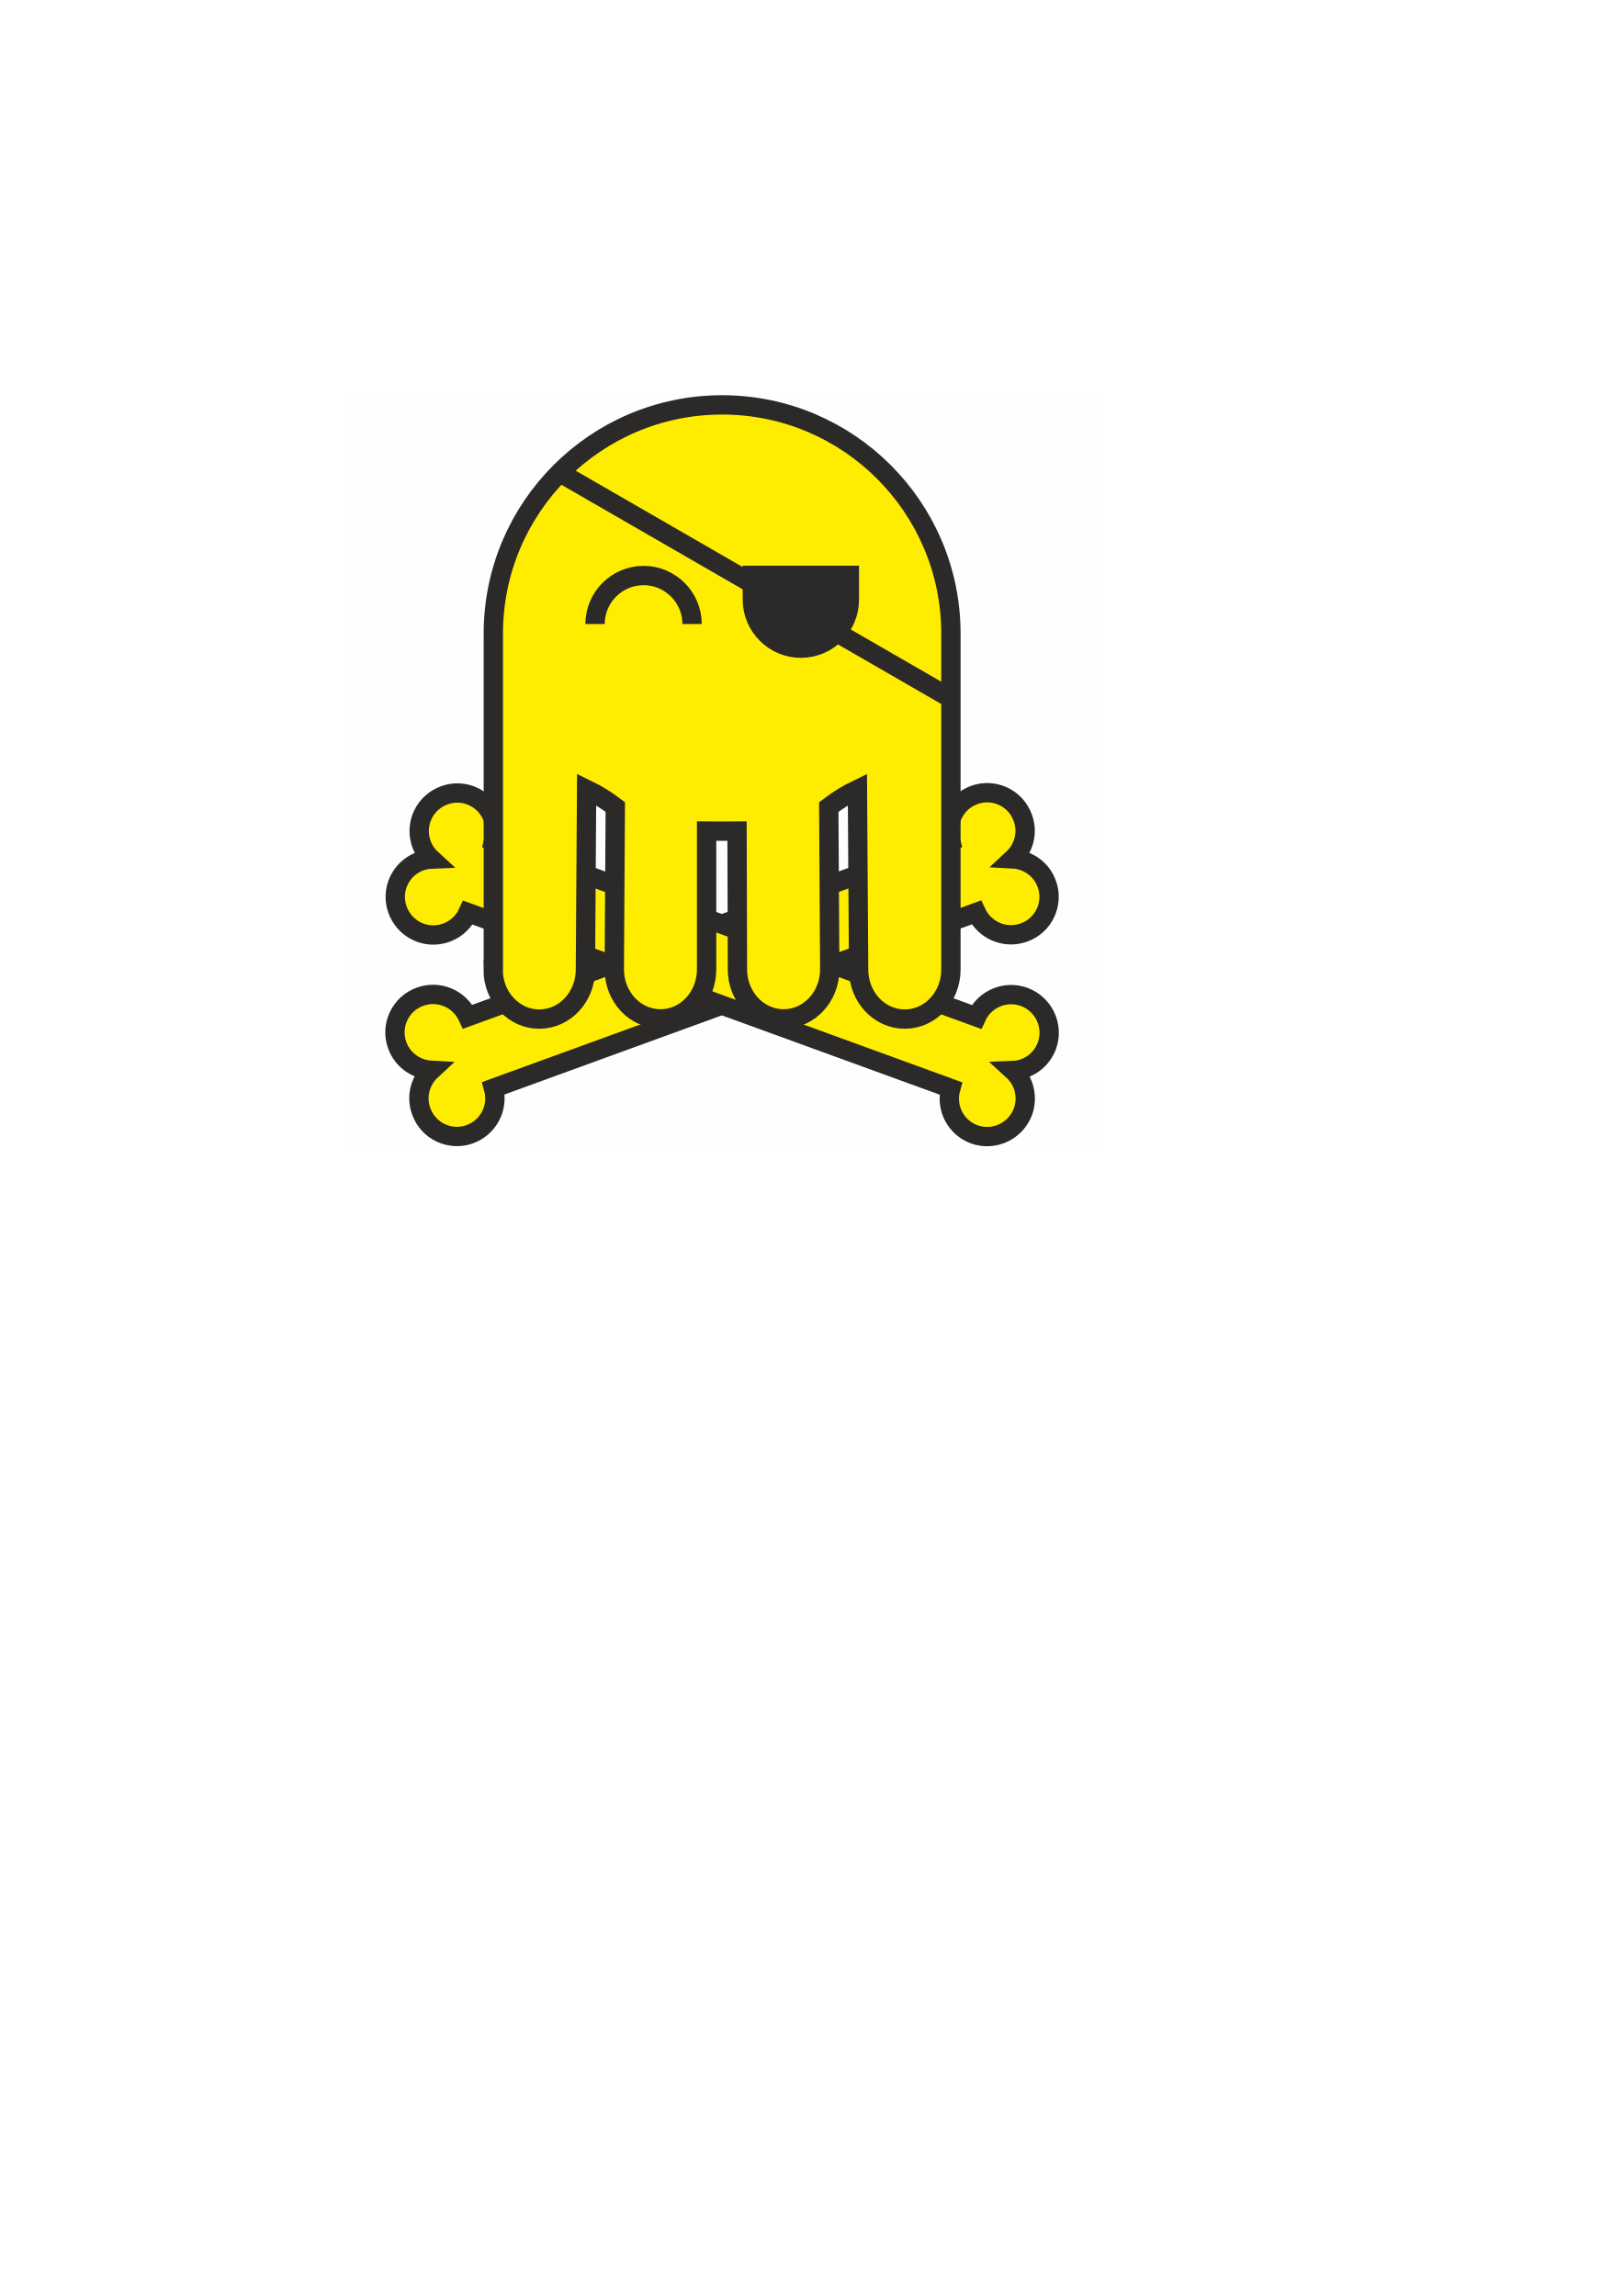
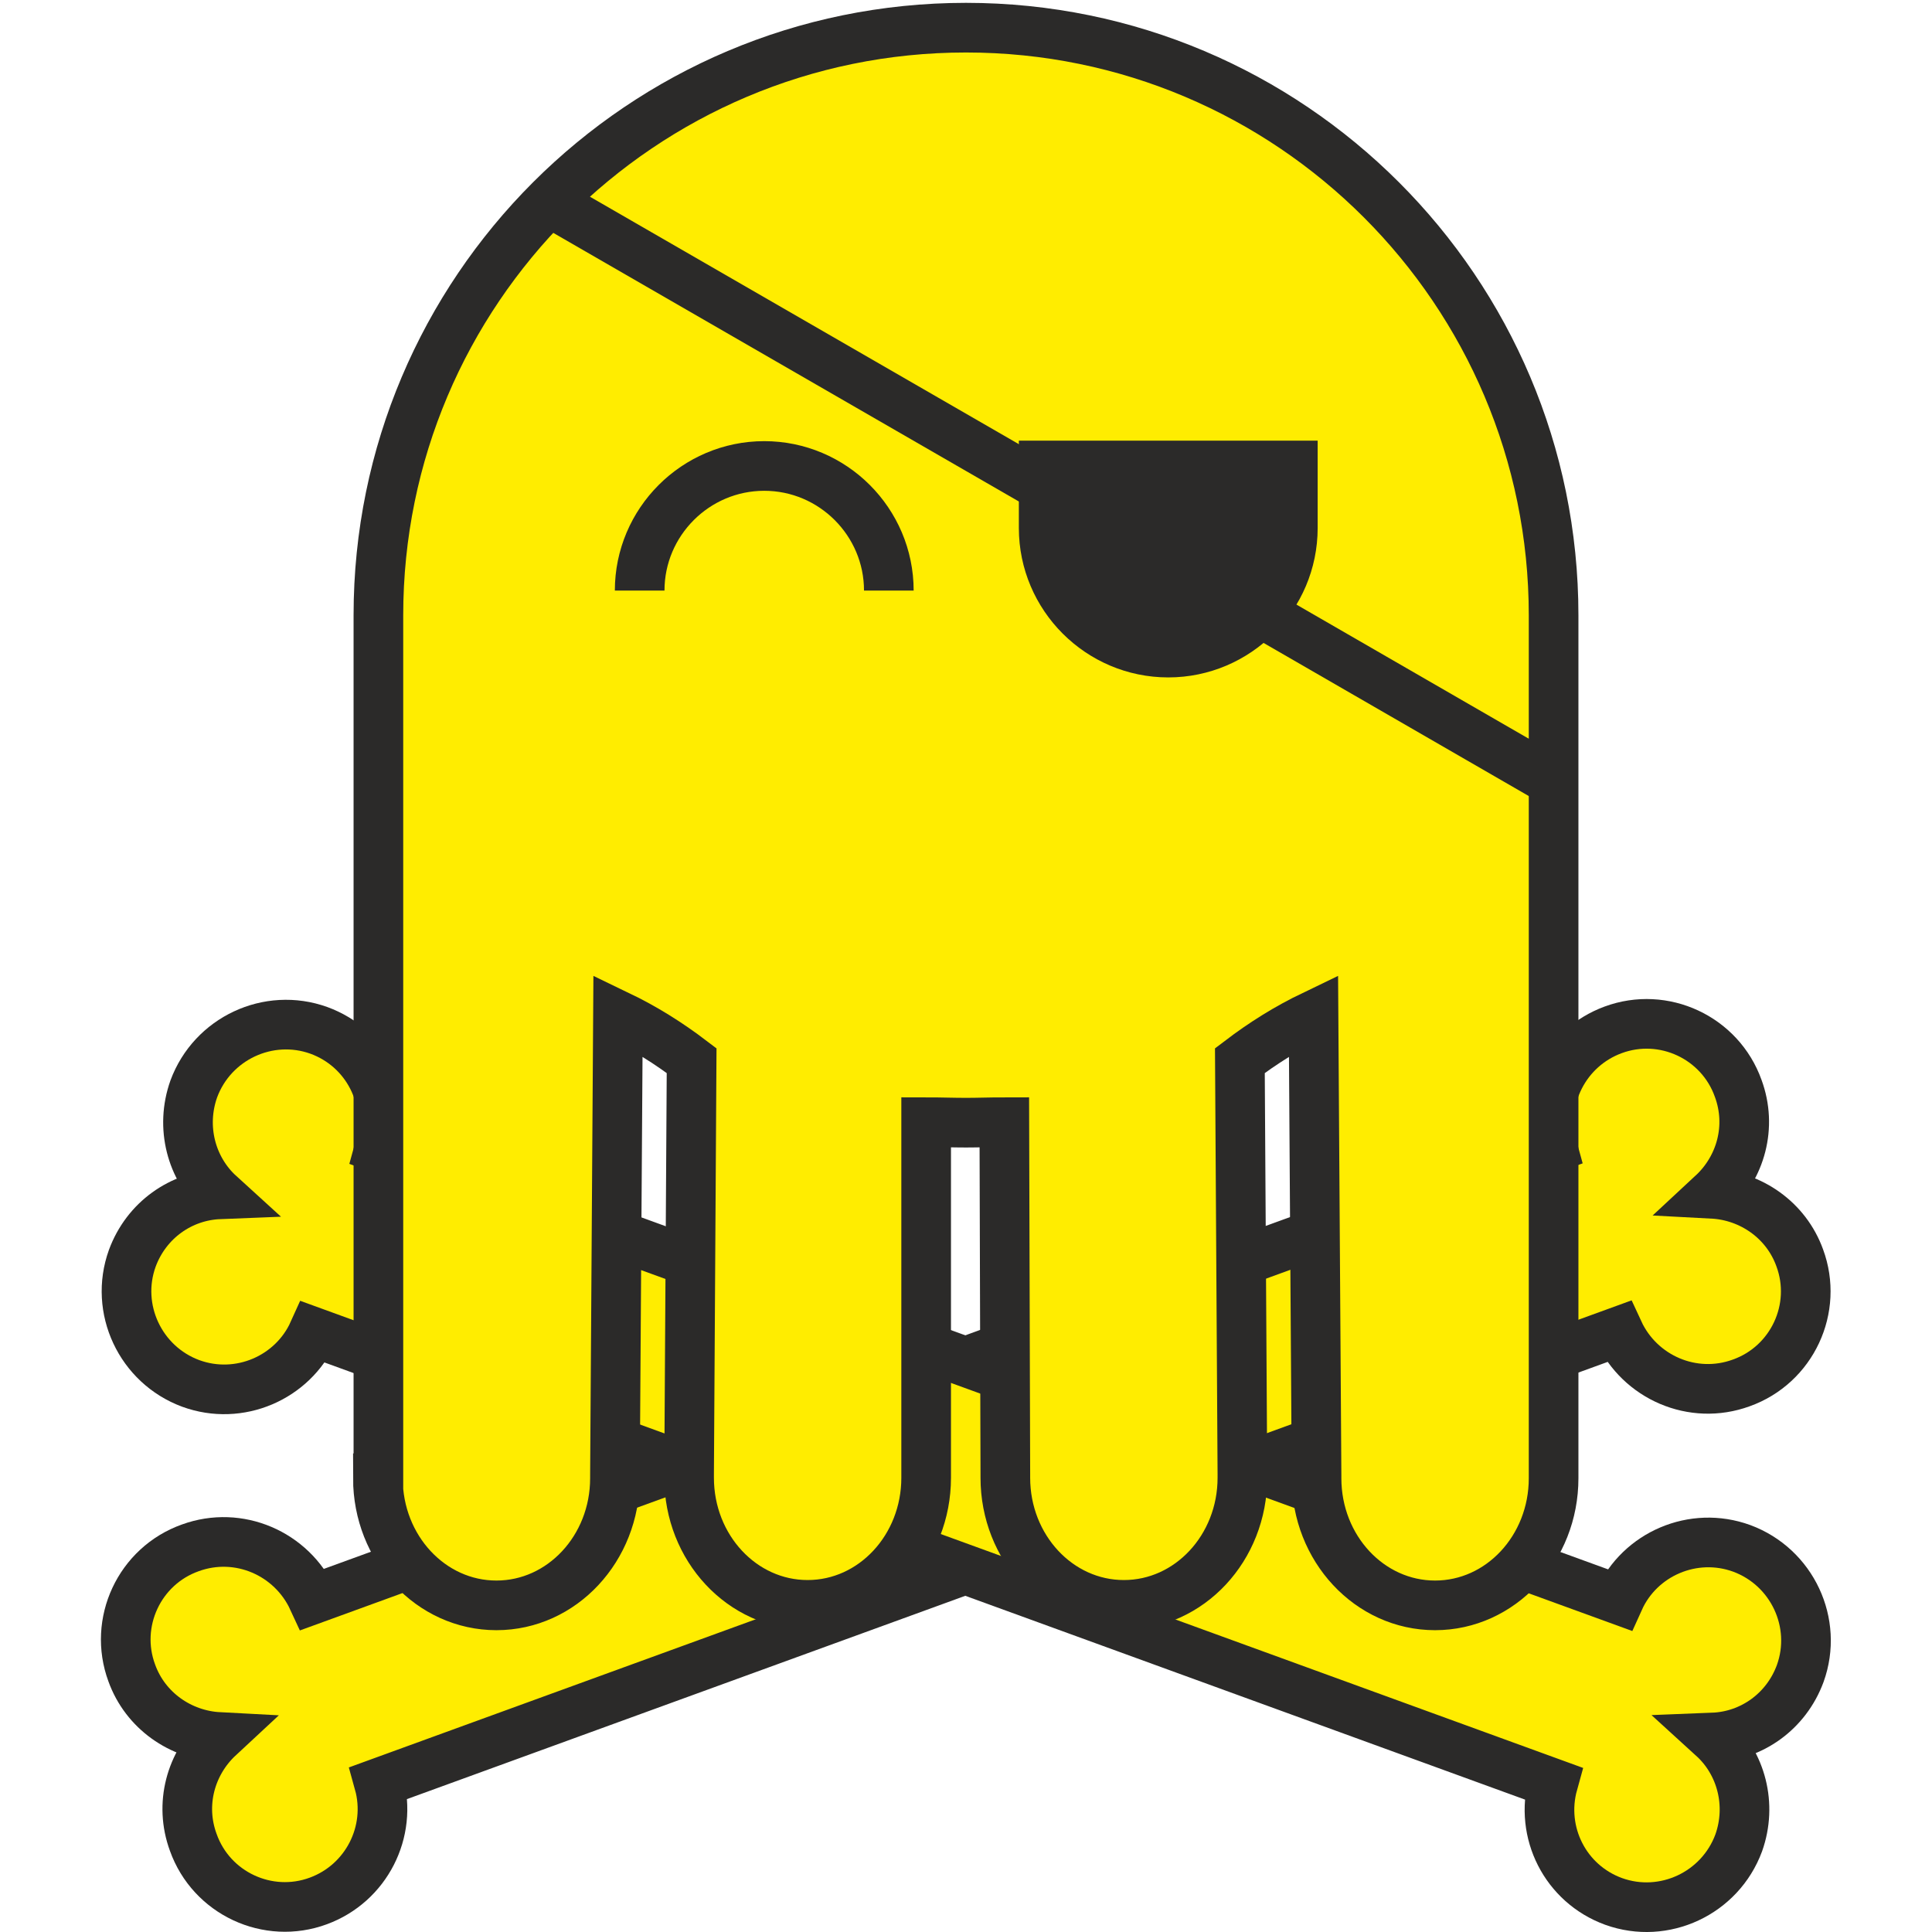
- <svg xmlns="http://www.w3.org/2000/svg" xml:space="preserve" width="8.268in" height="11.693in" version="1.1" style="shape-rendering:geometricPrecision; text-rendering:geometricPrecision; image-rendering:optimizeQuality; fill-rule:evenodd; clip-rule:evenodd" viewBox="0 0 8268 11693">
-   <defs>
-     <style type="text/css">
-    
+ <svg xmlns="http://www.w3.org/2000/svg" xml:space="preserve" width="3.83in" height="3.83in" version="1.1" style="clip-rule:evenodd;fill-rule:evenodd;image-rendering:optimizeQuality;shape-rendering:geometricPrecision;text-rendering:geometricPrecision" viewBox="0 0 3830 3830.449" id="svg2">
+   <defs id="defs4">
+     <style type="text/css" id="style6">
    .str0 {stroke:#2B2A29;stroke-width:98.425}
    .fil3 {fill:none}
    .fil2 {fill:#2B2A29}
    .fil0 {fill:#FEFEFE}
    .fil1 {fill:#FFED00}
-    
-   </style>
+    </style>
  </defs>
-   <g id="Слой_x0020_1">
-     <rect class="fil0" x="1762" y="2007" width="3830" height="3830" />
-     <path class="fil1 str0" d="M2382 5178l2458 -895c-27,-97 25,-199 120,-234 100,-37 212,15 248,116 28,76 5,157 -51,209 76,4 146,52 173,127 37,100 -15,212 -116,248 -96,35 -201,-11 -243,-102l-2458 895c27,97 -25,199 -120,234 -100,37 -212,-15 -248,-116 -28,-76 -5,-157 51,-209 -76,-4 -146,-52 -173,-127 -37,-100 15,-212 116,-248 96,-35 201,11 243,102z" />
-     <path class="fil1 str0" d="M2514 4284l2458 895c41,-91 147,-137 243,-102 100,37 152,148 116,248 -28,76 -97,124 -173,127 56,51 78,133 51,209 -37,100 -148,152 -248,116 -96,-35 -147,-137 -120,-234l-2458 -895c-41,91 -147,137 -243,102 -100,-37 -152,-148 -116,-248 28,-76 97,-124 173,-127 -56,-51 -78,-133 -51,-209 37,-100 148,-152 248,-116 96,35 147,137 120,234z" />
-     <path class="fil1 str0" d="M2512 4938l0 -7 0 -1704c0,-643 522,-1165 1165,-1165 643,0 1165,522 1165,1165l0 1704c0,2 0,5 0,7 0,139 -105,252 -235,252 -130,0 -235,-113 -235,-252 0,-2 0,-4 0,-7l-6 -911c-52,25 -100,55 -146,90l5 820c0,2 0,5 0,7 0,139 -105,252 -235,252 -130,0 -235,-113 -235,-252 0,-2 0,-4 0,-7l-2 -698c-27,0 -52,1 -76,1 -26,0 -52,-1 -79,-1l0 698c0,2 0,5 0,7 0,139 -105,252 -235,252 -130,0 -235,-113 -235,-252 0,-3 0,-5 0,-7l5 -820c-46,-35 -94,-65 -146,-90l-6 911c0,2 0,5 0,7 0,139 -105,252 -235,252 -130,0 -235,-113 -235,-252zm0 0l0 -8c0,2 0,5 0,8z" />
-     <path class="fil2 str0" d="M4325 3054c0,0 0,0 0,0 0,136 -111,247 -247,247 -136,0 -247,-111 -247,-247l0 -124 494 0 0 124z" />
-     <line class="fil3 str0" x1="3831" y1="2973" x2="2850" y2="2407" />
-     <line class="fil3 str0" x1="4260" y1="3221" x2="4842" y2="3557" />
-     <path class="fil3 str0" d="M3030 3178c0,-136 111,-247 247,-247 136,0 247,111 247,247" />
+   <g id="Слой_x0020_1" transform="translate(-1762,-2007.147)">
+     <rect class="fil0" x="1762" y="2007" width="3830" height="3830" id="rect10" style="fill:none" />
+     <path class="fil1 str0" d="m 2382,5178 2458,-895 c -27,-97 25,-199 120,-234 100,-37 212,15 248,116 28,76 5,157 -51,209 76,4 146,52 173,127 37,100 -15,212 -116,248 -96,35 -201,-11 -243,-102 l -2458,895 c 27,97 -25,199 -120,234 -100,37 -212,-15 -248,-116 -28,-76 -5,-157 51,-209 -76,-4 -146,-52 -173,-127 -37,-100 15,-212 116,-248 96,-35 201,11 243,102 z" id="path12" style="fill:#ffed00;stroke:#2b2a29;stroke-width:98.425" />
+     <path class="fil1 str0" d="m 2514,4284 2458,895 c 41,-91 147,-137 243,-102 100,37 152,148 116,248 -28,76 -97,124 -173,127 56,51 78,133 51,209 -37,100 -148,152 -248,116 -96,-35 -147,-137 -120,-234 L 2383,4648 c -41,91 -147,137 -243,102 -100,-37 -152,-148 -116,-248 28,-76 97,-124 173,-127 -56,-51 -78,-133 -51,-209 37,-100 148,-152 248,-116 96,35 147,137 120,234 z" id="path14" style="fill:#ffed00;stroke:#2b2a29;stroke-width:98.425" />
+     <path class="fil1 str0" d="m 2512,4938 0,-7 0,-1704 c 0,-643 522,-1165 1165,-1165 643,0 1165,522 1165,1165 l 0,1704 c 0,2 0,5 0,7 0,139 -105,252 -235,252 -130,0 -235,-113 -235,-252 0,-2 0,-4 0,-7 l -6,-911 c -52,25 -100,55 -146,90 l 5,820 c 0,2 0,5 0,7 0,139 -105,252 -235,252 -130,0 -235,-113 -235,-252 0,-2 0,-4 0,-7 l -2,-698 c -27,0 -52,1 -76,1 -26,0 -52,-1 -79,-1 l 0,698 c 0,2 0,5 0,7 0,139 -105,252 -235,252 -130,0 -235,-113 -235,-252 0,-3 0,-5 0,-7 l 5,-820 c -46,-35 -94,-65 -146,-90 l -6,911 c 0,2 0,5 0,7 0,139 -105,252 -235,252 -130,0 -235,-113 -235,-252 z m 0,0 0,-8 c 0,2 0,5 0,8 z" id="path16" style="fill:#ffed00;stroke:#2b2a29;stroke-width:98.425" />
+     <path class="fil2 str0" d="m 4325,3054 c 0,0 0,0 0,0 0,136 -111,247 -247,247 -136,0 -247,-111 -247,-247 l 0,-124 494,0 0,124 z" id="path18" style="fill:#2b2a29;stroke:#2b2a29;stroke-width:98.425" />
+     <line class="fil3 str0" x1="3831" y1="2973" x2="2850" y2="2407" id="line20" style="fill:none;stroke:#2b2a29;stroke-width:98.425" />
+     <line class="fil3 str0" x1="4260" y1="3221" x2="4842" y2="3557" id="line22" style="fill:none;stroke:#2b2a29;stroke-width:98.425" />
+     <path class="fil3 str0" d="m 3030,3178 c 0,-136 111,-247 247,-247 136,0 247,111 247,247" id="path24" style="fill:none;stroke:#2b2a29;stroke-width:98.425" />
  </g>
</svg>
